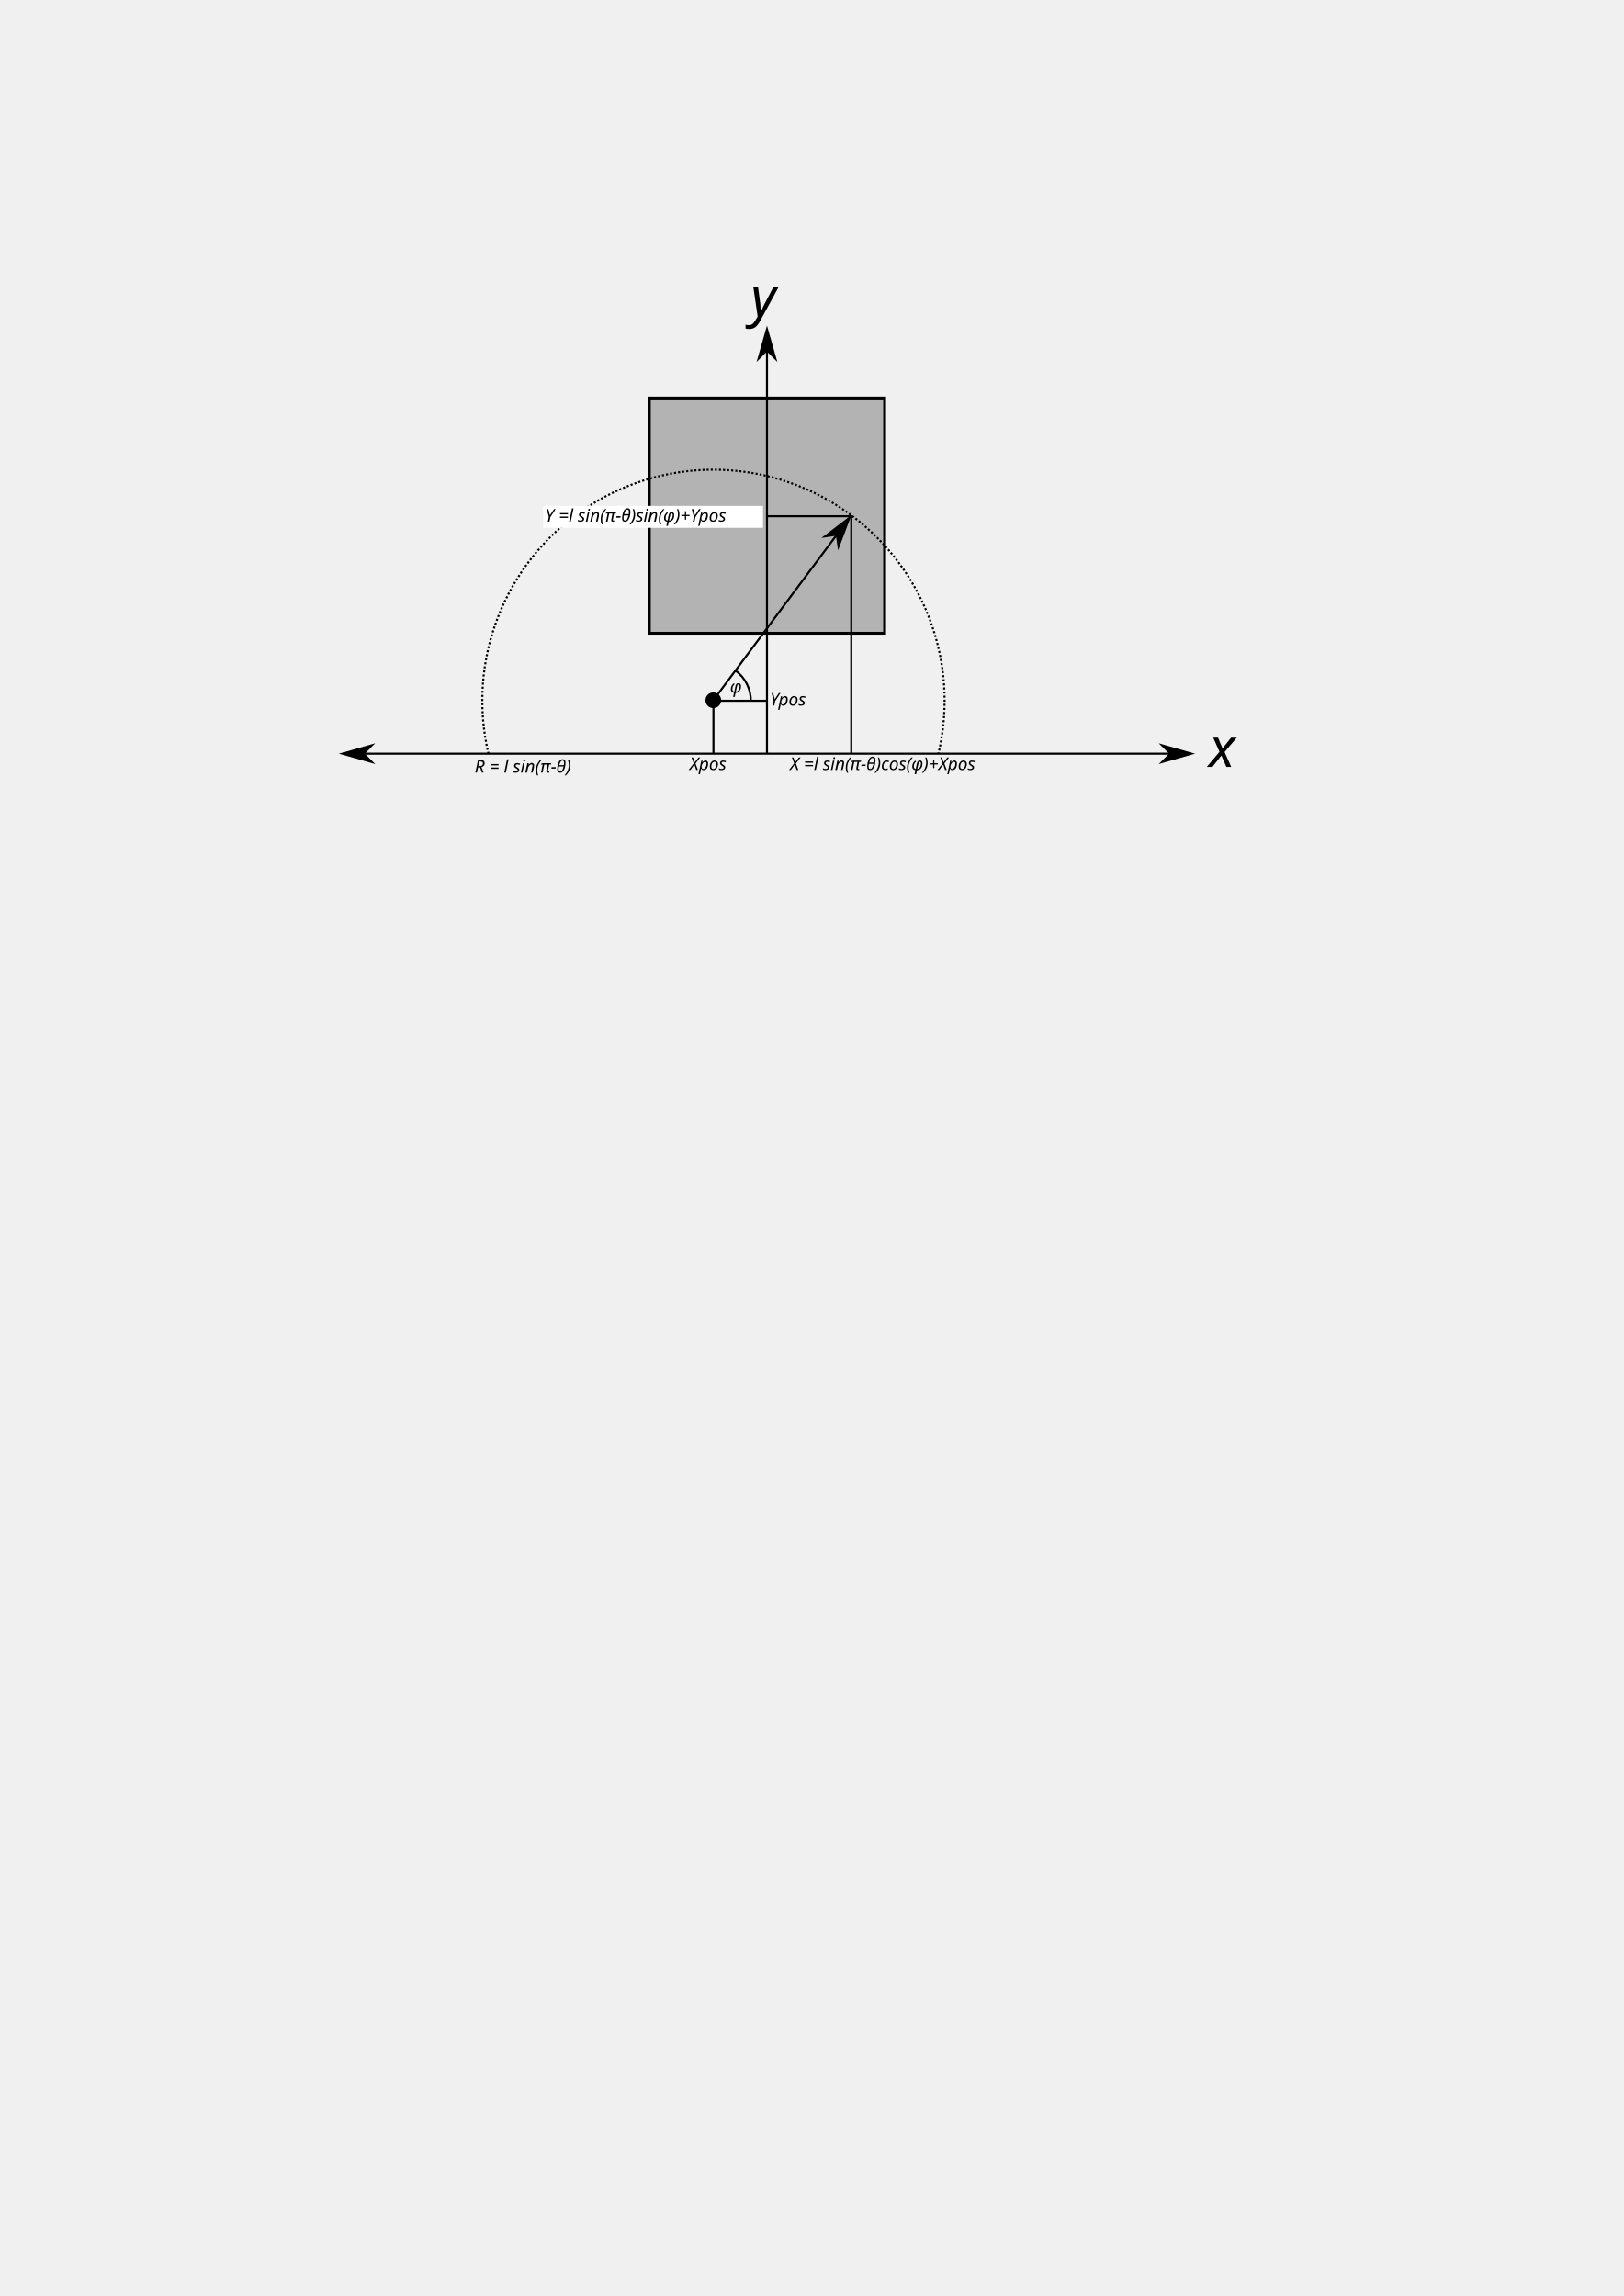
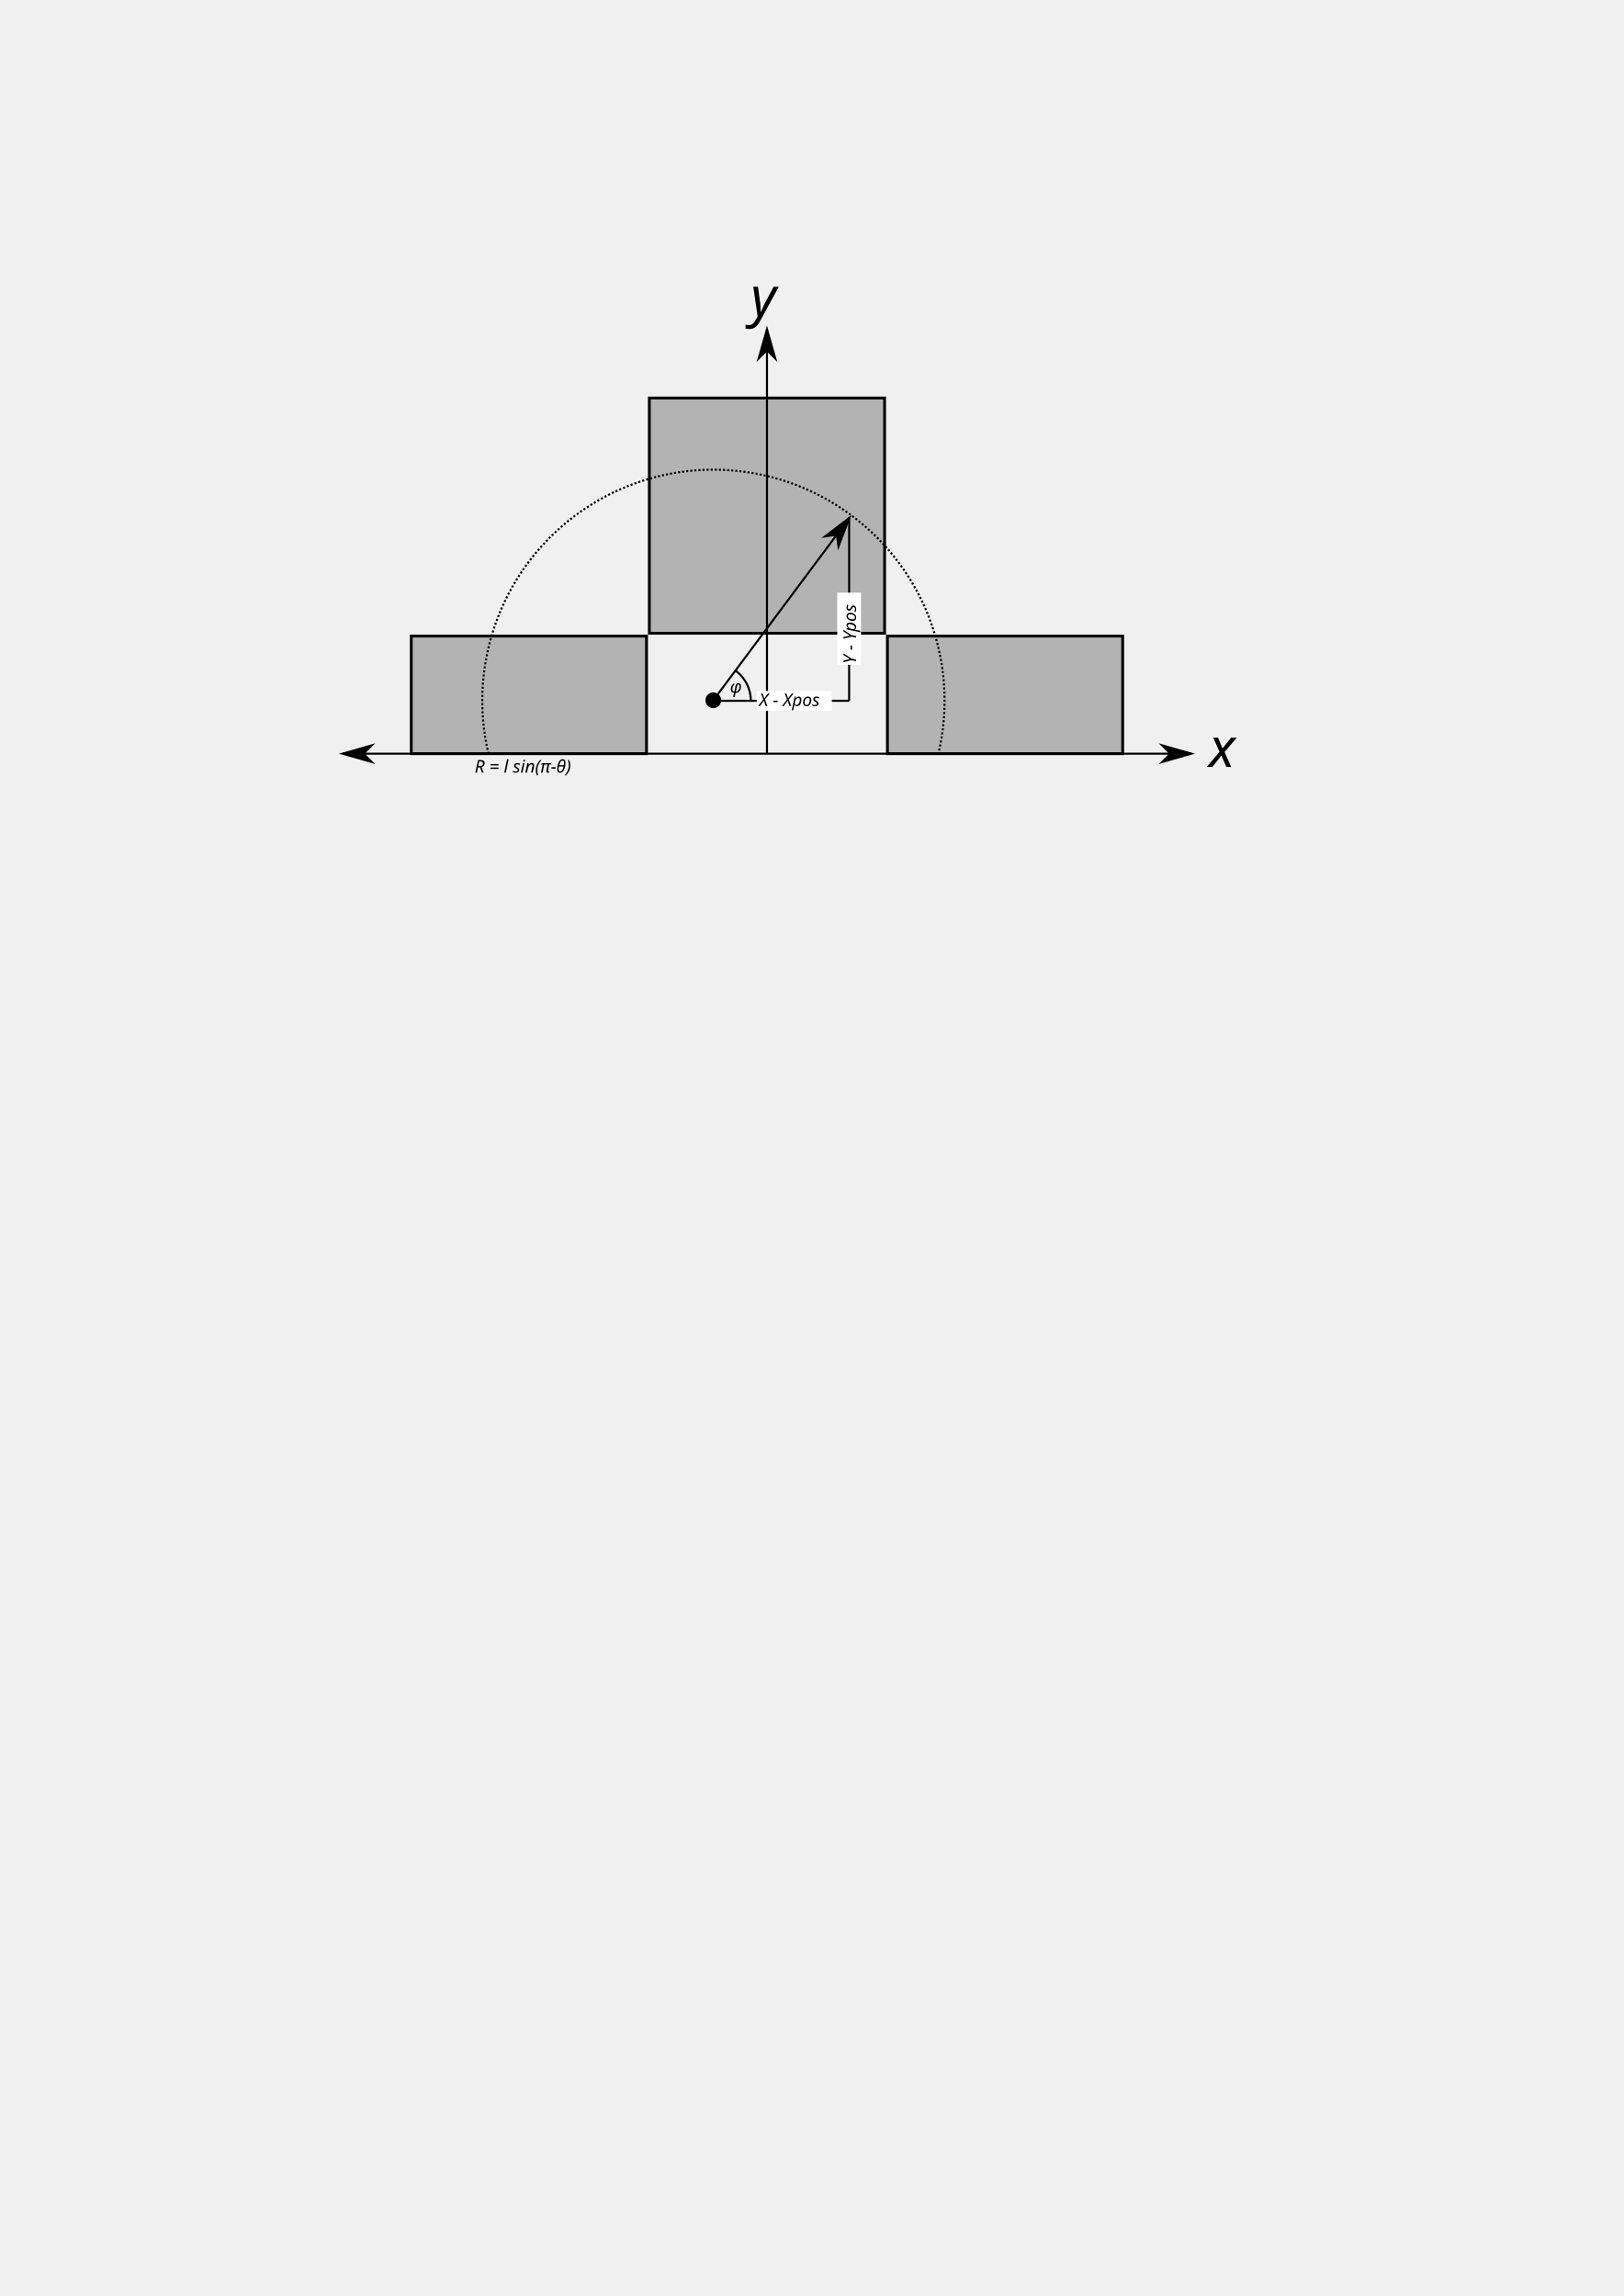
<svg xmlns="http://www.w3.org/2000/svg" width="210mm" height="297mm" viewBox="0 0 210 297" version="1.1" id="svg8">
  <defs id="defs2">
    <marker orient="auto" refY="0.0" refX="0.0" id="marker9163" style="overflow:visible">
      <path id="path9161" d="M 0.0,0.0 L 5.0,-5.0 L -12.5,0.0 L 5.0,5.0 L 0.0,0.0 z " style="fill-rule:evenodd;stroke:#000000;stroke-width:1pt;stroke-opacity:1;fill:#000000;fill-opacity:1" transform="scale(0.8) translate(12.5,0)" />
    </marker>
    <marker style="overflow:visible;" id="marker8504" refX="0.0" refY="0.0" orient="auto">
      <path transform="scale(0.8) rotate(180) translate(12.5,0)" style="fill-rule:evenodd;stroke:#000000;stroke-width:1pt;stroke-opacity:1;fill:#000000;fill-opacity:1" d="M 0.0,0.0 L 5.0,-5.0 L -12.5,0.0 L 5.0,5.0 L 0.0,0.0 z " id="path8502" />
    </marker>
    <marker style="overflow:visible" id="marker8356" refX="0.0" refY="0.0" orient="auto">
      <path transform="scale(0.8) translate(12.5,0)" style="fill-rule:evenodd;stroke:#000000;stroke-width:1pt;stroke-opacity:1;fill:#000000;fill-opacity:1" d="M 0.0,0.0 L 5.0,-5.0 L -12.5,0.0 L 5.0,5.0 L 0.0,0.0 z " id="path8354" />
    </marker>
    <marker orient="auto" refY="0" refX="0" id="marker7476" style="overflow:visible">
      <path id="path7474" d="M 0,0 5,-5 -12.5,0 5,5 Z" style="fill:#000000;fill-opacity:1;fill-rule:evenodd;stroke:#000000;stroke-width:1pt;stroke-opacity:1" transform="matrix(0.8,0,0,0.8,10,0)" />
    </marker>
    <marker orient="auto" refY="0" refX="0" id="marker6412" style="overflow:visible">
      <path id="path6410" d="M 0,0 5,-5 -12.5,0 5,5 Z" style="fill:#000000;fill-opacity:1;fill-rule:evenodd;stroke:#000000;stroke-width:1pt;stroke-opacity:1" transform="matrix(0.8,0,0,0.8,10,0)" />
    </marker>
    <marker orient="auto" refY="0.0" refX="0.0" id="marker4468" style="overflow:visible">
      <g id="g4466" transform="scale(-1.2)" style="stroke:#000000;stroke-opacity:1;fill:#000000;fill-opacity:1">
        <path id="path4454" d="M -3.805,-3.959 L 0.544,0" style="fill:#000000;fill-rule:evenodd;stroke:#000000;stroke-width:0.8;stroke-linecap:round;stroke-opacity:1;fill-opacity:1" />
        <path id="path4456" d="M -1.287,-3.959 L 3.062,0" style="fill:#000000;fill-rule:evenodd;stroke:#000000;stroke-width:0.8;stroke-linecap:round;stroke-opacity:1;fill-opacity:1" />
        <path id="path4458" d="M 1.305,-3.959 L 5.654,0" style="fill:#000000;fill-rule:evenodd;stroke:#000000;stroke-width:0.8;stroke-linecap:round;stroke-opacity:1;fill-opacity:1" />
        <path id="path4460" d="M -3.805,4.178 L 0.544,0.22" style="fill:#000000;fill-rule:evenodd;stroke:#000000;stroke-width:0.8;stroke-linecap:round;stroke-opacity:1;fill-opacity:1" />
        <path id="path4462" d="M -1.287,4.178 L 3.062,0.22" style="fill:#000000;fill-rule:evenodd;stroke:#000000;stroke-width:0.8;stroke-linecap:round;stroke-opacity:1;fill-opacity:1" />
        <path id="path4464" d="M 1.305,4.178 L 5.654,0.22" style="fill:#000000;fill-rule:evenodd;stroke:#000000;stroke-width:0.8;stroke-linecap:round;stroke-opacity:1;fill-opacity:1" />
      </g>
    </marker>
    <marker orient="auto" refY="0.0" refX="0.0" id="Tail" style="overflow:visible">
      <g id="g895" transform="scale(-1.2)" style="stroke:#000000;stroke-opacity:1;fill:#000000;fill-opacity:1">
        <path id="path883" d="M -3.805,-3.959 L 0.544,0" style="fill:#000000;fill-rule:evenodd;stroke:#000000;stroke-width:0.8;stroke-linecap:round;stroke-opacity:1;fill-opacity:1" />
        <path id="path885" d="M -1.287,-3.959 L 3.062,0" style="fill:#000000;fill-rule:evenodd;stroke:#000000;stroke-width:0.8;stroke-linecap:round;stroke-opacity:1;fill-opacity:1" />
        <path id="path887" d="M 1.305,-3.959 L 5.654,0" style="fill:#000000;fill-rule:evenodd;stroke:#000000;stroke-width:0.8;stroke-linecap:round;stroke-opacity:1;fill-opacity:1" />
        <path id="path889" d="M -3.805,4.178 L 0.544,0.22" style="fill:#000000;fill-rule:evenodd;stroke:#000000;stroke-width:0.8;stroke-linecap:round;stroke-opacity:1;fill-opacity:1" />
        <path id="path891" d="M -1.287,4.178 L 3.062,0.22" style="fill:#000000;fill-rule:evenodd;stroke:#000000;stroke-width:0.8;stroke-linecap:round;stroke-opacity:1;fill-opacity:1" />
        <path id="path893" d="M 1.305,4.178 L 5.654,0.22" style="fill:#000000;fill-rule:evenodd;stroke:#000000;stroke-width:0.8;stroke-linecap:round;stroke-opacity:1;fill-opacity:1" />
      </g>
    </marker>
    <marker orient="auto" refY="0" refX="0" id="marker3804" style="overflow:visible">
      <path id="path3802" d="M 0,0 5,-5 -12.5,0 5,5 Z" style="fill:#000000;fill-opacity:1;fill-rule:evenodd;stroke:#000000;stroke-width:1pt;stroke-opacity:1" transform="matrix(-0.8,0,0,-0.8,-10,0)" />
    </marker>
    <marker orient="auto" refY="0" refX="0" id="marker3484" style="overflow:visible">
      <path id="path3482" d="M 0,0 5,-5 -12.5,0 5,5 Z" style="fill:#000000;fill-opacity:1;fill-rule:evenodd;stroke:#000000;stroke-width:1pt;stroke-opacity:1" transform="matrix(0.8,0,0,0.8,10,0)" />
    </marker>
    <marker orient="auto" refY="0" refX="0" id="marker1545" style="overflow:visible">
      <path id="path1543" d="M 0,0 5,-5 -12.5,0 5,5 Z" style="fill:#000000;fill-opacity:1;fill-rule:evenodd;stroke:#000000;stroke-width:1pt;stroke-opacity:1" transform="matrix(-0.8,0,0,-0.8,-10,0)" />
    </marker>
    <marker style="overflow:visible;" id="marker1197" refX="0.0" refY="0.0" orient="auto">
      <path transform="scale(0.8) rotate(180) translate(12.5,0)" style="fill-rule:evenodd;stroke:#000000;stroke-width:1pt;stroke-opacity:1;fill:#000000;fill-opacity:1" d="M 0.0,0.0 L 5.0,-5.0 L -12.5,0.0 L 5.0,5.0 L 0.0,0.0 z " id="path1195" />
    </marker>
    <marker style="overflow:visible" id="marker1131" refX="0.0" refY="0.0" orient="auto">
      <path transform="scale(0.8) translate(12.5,0)" style="fill-rule:evenodd;stroke:#000000;stroke-width:1pt;stroke-opacity:1;fill:#000000;fill-opacity:1" d="M 0.0,0.0 L 5.0,-5.0 L -12.5,0.0 L 5.0,5.0 L 0.0,0.0 z " id="path1129" />
    </marker>
  </defs>
  <g id="layer1">
+     <rect style="opacity:1;fill:#b3b3b3;fill-opacity:1;stroke:#000000;stroke-width:0.365;stroke-miterlimit:4;stroke-dasharray:none" id="rect987" width="30.427" height="15.214" x="53.19" y="82.28" />
+     <rect y="82.28" x="114.774" height="15.214" width="30.427" id="rect985" style="opacity:1;fill:#b3b3b3;fill-opacity:1;stroke:#000000;stroke-width:0.365;stroke-miterlimit:4;stroke-dasharray:none" />
    <text xml:space="preserve" style="font-style:normal;font-weight:normal;font-size:7.056px;line-height:12.51px;font-family:sans-serif;letter-spacing:0px;word-spacing:0px;fill:#000000;fill-opacity:1;stroke:none;stroke-width:0.265px;stroke-linecap:butt;stroke-linejoin:miter;stroke-opacity:1" x="61.657" y="66.151" id="text1303">
      <tspan id="tspan1301" x="61.657" y="74.239" style="stroke-width:0.265px" />
    </text>
    <rect style="opacity:1;fill:#b3b3b3;fill-opacity:1;stroke:#000000;stroke-width:0.365;stroke-miterlimit:4;stroke-dasharray:none" id="rect7428" width="30.427" height="30.427" x="83.982" y="51.487" />
    <circle r="0.835" cy="90.584" cx="92.254" id="circle7446" style="opacity:1;fill:#000000;fill-opacity:1;stroke:#000000;stroke-width:0.365;stroke-miterlimit:4;stroke-dasharray:none" />
    <path id="path7448" d="m 99.195,42.636 v 54.857" style="fill:none;fill-rule:evenodd;stroke:#000000;stroke-width:0.265;stroke-linecap:butt;stroke-linejoin:miter;stroke-miterlimit:4;stroke-dasharray:none;stroke-opacity:1;marker-start:url(#marker8356)" />
    <path style="fill:none;fill-rule:evenodd;stroke:#000000;stroke-width:0.265;stroke-linecap:butt;stroke-linejoin:miter;stroke-miterlimit:4;stroke-dasharray:none;stroke-opacity:1;marker-start:url(#marker1131);marker-end:url(#marker1197)" d="M 154.052,97.493 H 44.338" id="path7450" />
-     <path id="path7452" d="m 92.271,97.493 v -6.842 h 6.966" style="fill:none;fill-rule:evenodd;stroke:#000000;stroke-width:0.265px;stroke-linecap:butt;stroke-linejoin:miter;stroke-opacity:1" />
    <text id="text7456" y="99.203" x="156.349" style="font-style:normal;font-weight:normal;font-size:7.056px;line-height:12.51px;font-family:sans-serif;letter-spacing:0px;word-spacing:0px;fill:#000000;fill-opacity:1;stroke:none;stroke-width:0.265px;stroke-linecap:butt;stroke-linejoin:miter;stroke-opacity:1" xml:space="preserve">
      <tspan style="font-style:italic;stroke-width:0.265px" y="99.203" x="156.349" id="tspan7454">x</tspan>
    </text>
    <text xml:space="preserve" style="font-style:normal;font-weight:normal;font-size:7.056px;line-height:12.51px;font-family:sans-serif;letter-spacing:0px;word-spacing:0px;fill:#000000;fill-opacity:1;stroke:none;stroke-width:0.265px;stroke-linecap:butt;stroke-linejoin:miter;stroke-opacity:1" x="97.082" y="40.872" id="text7460">
      <tspan id="tspan7458" x="97.082" y="40.872" style="font-style:italic;stroke-width:0.265px">y</tspan>
    </text>
-     <text id="text7464" y="99.606" x="89.184" style="font-style:normal;font-weight:normal;font-size:2.266px;line-height:4.018px;font-family:sans-serif;letter-spacing:0px;word-spacing:0px;fill:#000000;fill-opacity:1;stroke:none;stroke-width:0.265px;stroke-linecap:butt;stroke-linejoin:miter;stroke-opacity:1" xml:space="preserve">
-       <tspan style="font-style:italic;stroke-width:0.265px" y="99.606" x="89.184" id="tspan7462">Xpos</tspan>
-     </text>
    <path style="fill:none;fill-rule:evenodd;stroke:#000000;stroke-width:0.265;stroke-linecap:butt;stroke-linejoin:miter;stroke-miterlimit:4;stroke-dasharray:none;stroke-opacity:1;marker-start:url(#marker7476)" d="M 109.822,67.028 92.254,90.584" id="path7472" />
-     <text xml:space="preserve" style="font-style:normal;font-weight:normal;font-size:2.266px;line-height:4.018px;font-family:sans-serif;letter-spacing:0px;word-spacing:0px;fill:#000000;fill-opacity:1;stroke:none;stroke-width:0.265px;stroke-linecap:butt;stroke-linejoin:miter;stroke-opacity:1" x="99.591" y="91.274" id="text9581">
-       <tspan id="tspan9579" x="99.591" y="91.274" style="font-style:italic;stroke-width:0.265px">Ypos</tspan>
-     </text>
    <text xml:space="preserve" style="font-style:normal;font-weight:normal;font-size:2.266px;line-height:4.018px;font-family:sans-serif;letter-spacing:0px;word-spacing:0px;fill:#000000;fill-opacity:1;stroke:none;stroke-width:0.265px;stroke-linecap:butt;stroke-linejoin:miter;stroke-opacity:1" x="94.413" y="89.605" id="text9633">
      <tspan id="tspan9631" x="94.413" y="89.605" style="font-style:italic;stroke-width:0.265px">φ</tspan>
    </text>
    <path style="opacity:1;fill:none;fill-opacity:1;stroke:#000000;stroke-width:0.265;stroke-miterlimit:4;stroke-dasharray:none" id="path9637" transform="rotate(36.08402)" d="m 127.971,14.074 a 4.841,4.841 0 0 1 3.943,2.049" />
-     <path id="path9639" d="m 110.1,66.655 v 30.821" style="fill:none;fill-rule:evenodd;stroke:#000000;stroke-width:0.265;stroke-linecap:butt;stroke-linejoin:miter;stroke-miterlimit:4;stroke-dasharray:none;stroke-opacity:1" />
-     <text xml:space="preserve" style="font-style:normal;font-weight:normal;font-size:2.266px;line-height:4.018px;font-family:sans-serif;letter-spacing:0px;word-spacing:0px;fill:#000000;fill-opacity:1;stroke:none;stroke-width:0.265px;stroke-linecap:butt;stroke-linejoin:miter;stroke-opacity:1" x="102.167" y="99.606" id="text9643">
-       <tspan x="102.167" y="99.606" style="font-style:italic;stroke-width:0.265px" id="tspan9673">X =l sin(π-θ)cos(φ)+Xpos </tspan>
-     </text>
    <path style="opacity:1;fill:none;fill-opacity:1;stroke:#000000;stroke-width:0.265;stroke-miterlimit:4;stroke-dasharray:0.265, 0.265;stroke-dashoffset:0" id="path9649" d="m 63.175,97.512 a 29.894,29.894 0 0 1 12.182,-31.51 29.894,29.894 0 0 1 33.783,-0.032 29.894,29.894 0 0 1 12.241,31.487" />
    <text xml:space="preserve" style="font-style:normal;font-weight:normal;font-size:2.266px;line-height:4.018px;font-family:sans-serif;letter-spacing:0px;word-spacing:0px;fill:#000000;fill-opacity:1;stroke:none;stroke-width:0.265px;stroke-linecap:butt;stroke-linejoin:miter;stroke-opacity:1" x="61.388" y="99.94" id="text9671">
      <tspan id="tspan9669" x="61.388" y="99.94" style="font-style:italic;stroke-width:0.265px">R = l sin(π-θ)</tspan>
    </text>
-     <rect style="opacity:1;fill:#ffffff;fill-opacity:1;stroke:none;stroke-width:0.265;stroke-miterlimit:4;stroke-dasharray:0.265, 0.265;stroke-dashoffset:0" id="rect9687" width="28.421" height="2.835" x="70.256" y="65.442" />
-     <text id="text9683" y="67.478" x="70.512" style="font-style:normal;font-weight:normal;font-size:2.266px;line-height:4.018px;font-family:sans-serif;letter-spacing:0px;word-spacing:0px;fill:#000000;fill-opacity:1;stroke:none;stroke-width:0.265px;stroke-linecap:butt;stroke-linejoin:miter;stroke-opacity:1" xml:space="preserve">
-       <tspan id="tspan9681" style="font-style:italic;stroke-width:0.265px" y="67.478" x="70.512">Y =l sin(π-θ)sin(φ)+Ypos </tspan>
+     <path style="fill:none;fill-rule:evenodd;stroke:#000000;stroke-width:0.265px;stroke-linecap:butt;stroke-linejoin:miter;stroke-opacity:1" d="m 92.271,90.651 h 17.551" id="path984" />
+     <path style="fill:none;fill-rule:evenodd;stroke:#000000;stroke-width:0.265px;stroke-linecap:butt;stroke-linejoin:miter;stroke-opacity:1" d="M 109.822,90.651 V 67.028" id="path988" />
+     <rect y="108.287" x="-85.995" height="3.071" width="9.334" id="rect992" style="opacity:1;fill:#ffffff;fill-opacity:1;stroke:none;stroke-width:0.565;stroke-miterlimit:4;stroke-dasharray:none;stroke-dashoffset:0;stroke-opacity:1" transform="rotate(-90)" />
+     <text id="text7464" y="110.713" x="-85.865" style="font-style:normal;font-weight:normal;font-size:2.266px;line-height:4.018px;font-family:sans-serif;letter-spacing:0px;word-spacing:0px;fill:#000000;fill-opacity:1;stroke:none;stroke-width:0.265px;stroke-linecap:butt;stroke-linejoin:miter;stroke-opacity:1" xml:space="preserve" transform="rotate(-90)">
+       <tspan style="font-style:italic;stroke-width:0.265px" y="110.713" x="-85.865" id="tspan7462">Y - Ypos</tspan>
    </text>
-     <path style="fill:none;fill-rule:evenodd;stroke:#000000;stroke-width:0.265;stroke-linecap:butt;stroke-linejoin:miter;stroke-miterlimit:4;stroke-dasharray:none;stroke-opacity:1" d="M 99.212,66.776 H 110.1" id="path9685" />
+     <rect style="opacity:1;fill:#ffffff;fill-opacity:1;stroke:none;stroke-width:0.565;stroke-miterlimit:4;stroke-dasharray:none;stroke-dashoffset:0;stroke-opacity:1" id="rect990" width="9.705" height="2.563" x="97.872" y="89.369" />
+     <text xml:space="preserve" style="font-style:normal;font-weight:normal;font-size:2.266px;line-height:4.018px;font-family:sans-serif;letter-spacing:0px;word-spacing:0px;fill:#000000;fill-opacity:1;stroke:none;stroke-width:0.265px;stroke-linecap:butt;stroke-linejoin:miter;stroke-opacity:1" x="98.173" y="91.336" id="text9581">
+       <tspan id="tspan9579" x="98.173" y="91.336" style="font-style:italic;stroke-width:0.265px">X - Xpos</tspan>
+     </text>
  </g>
</svg>
